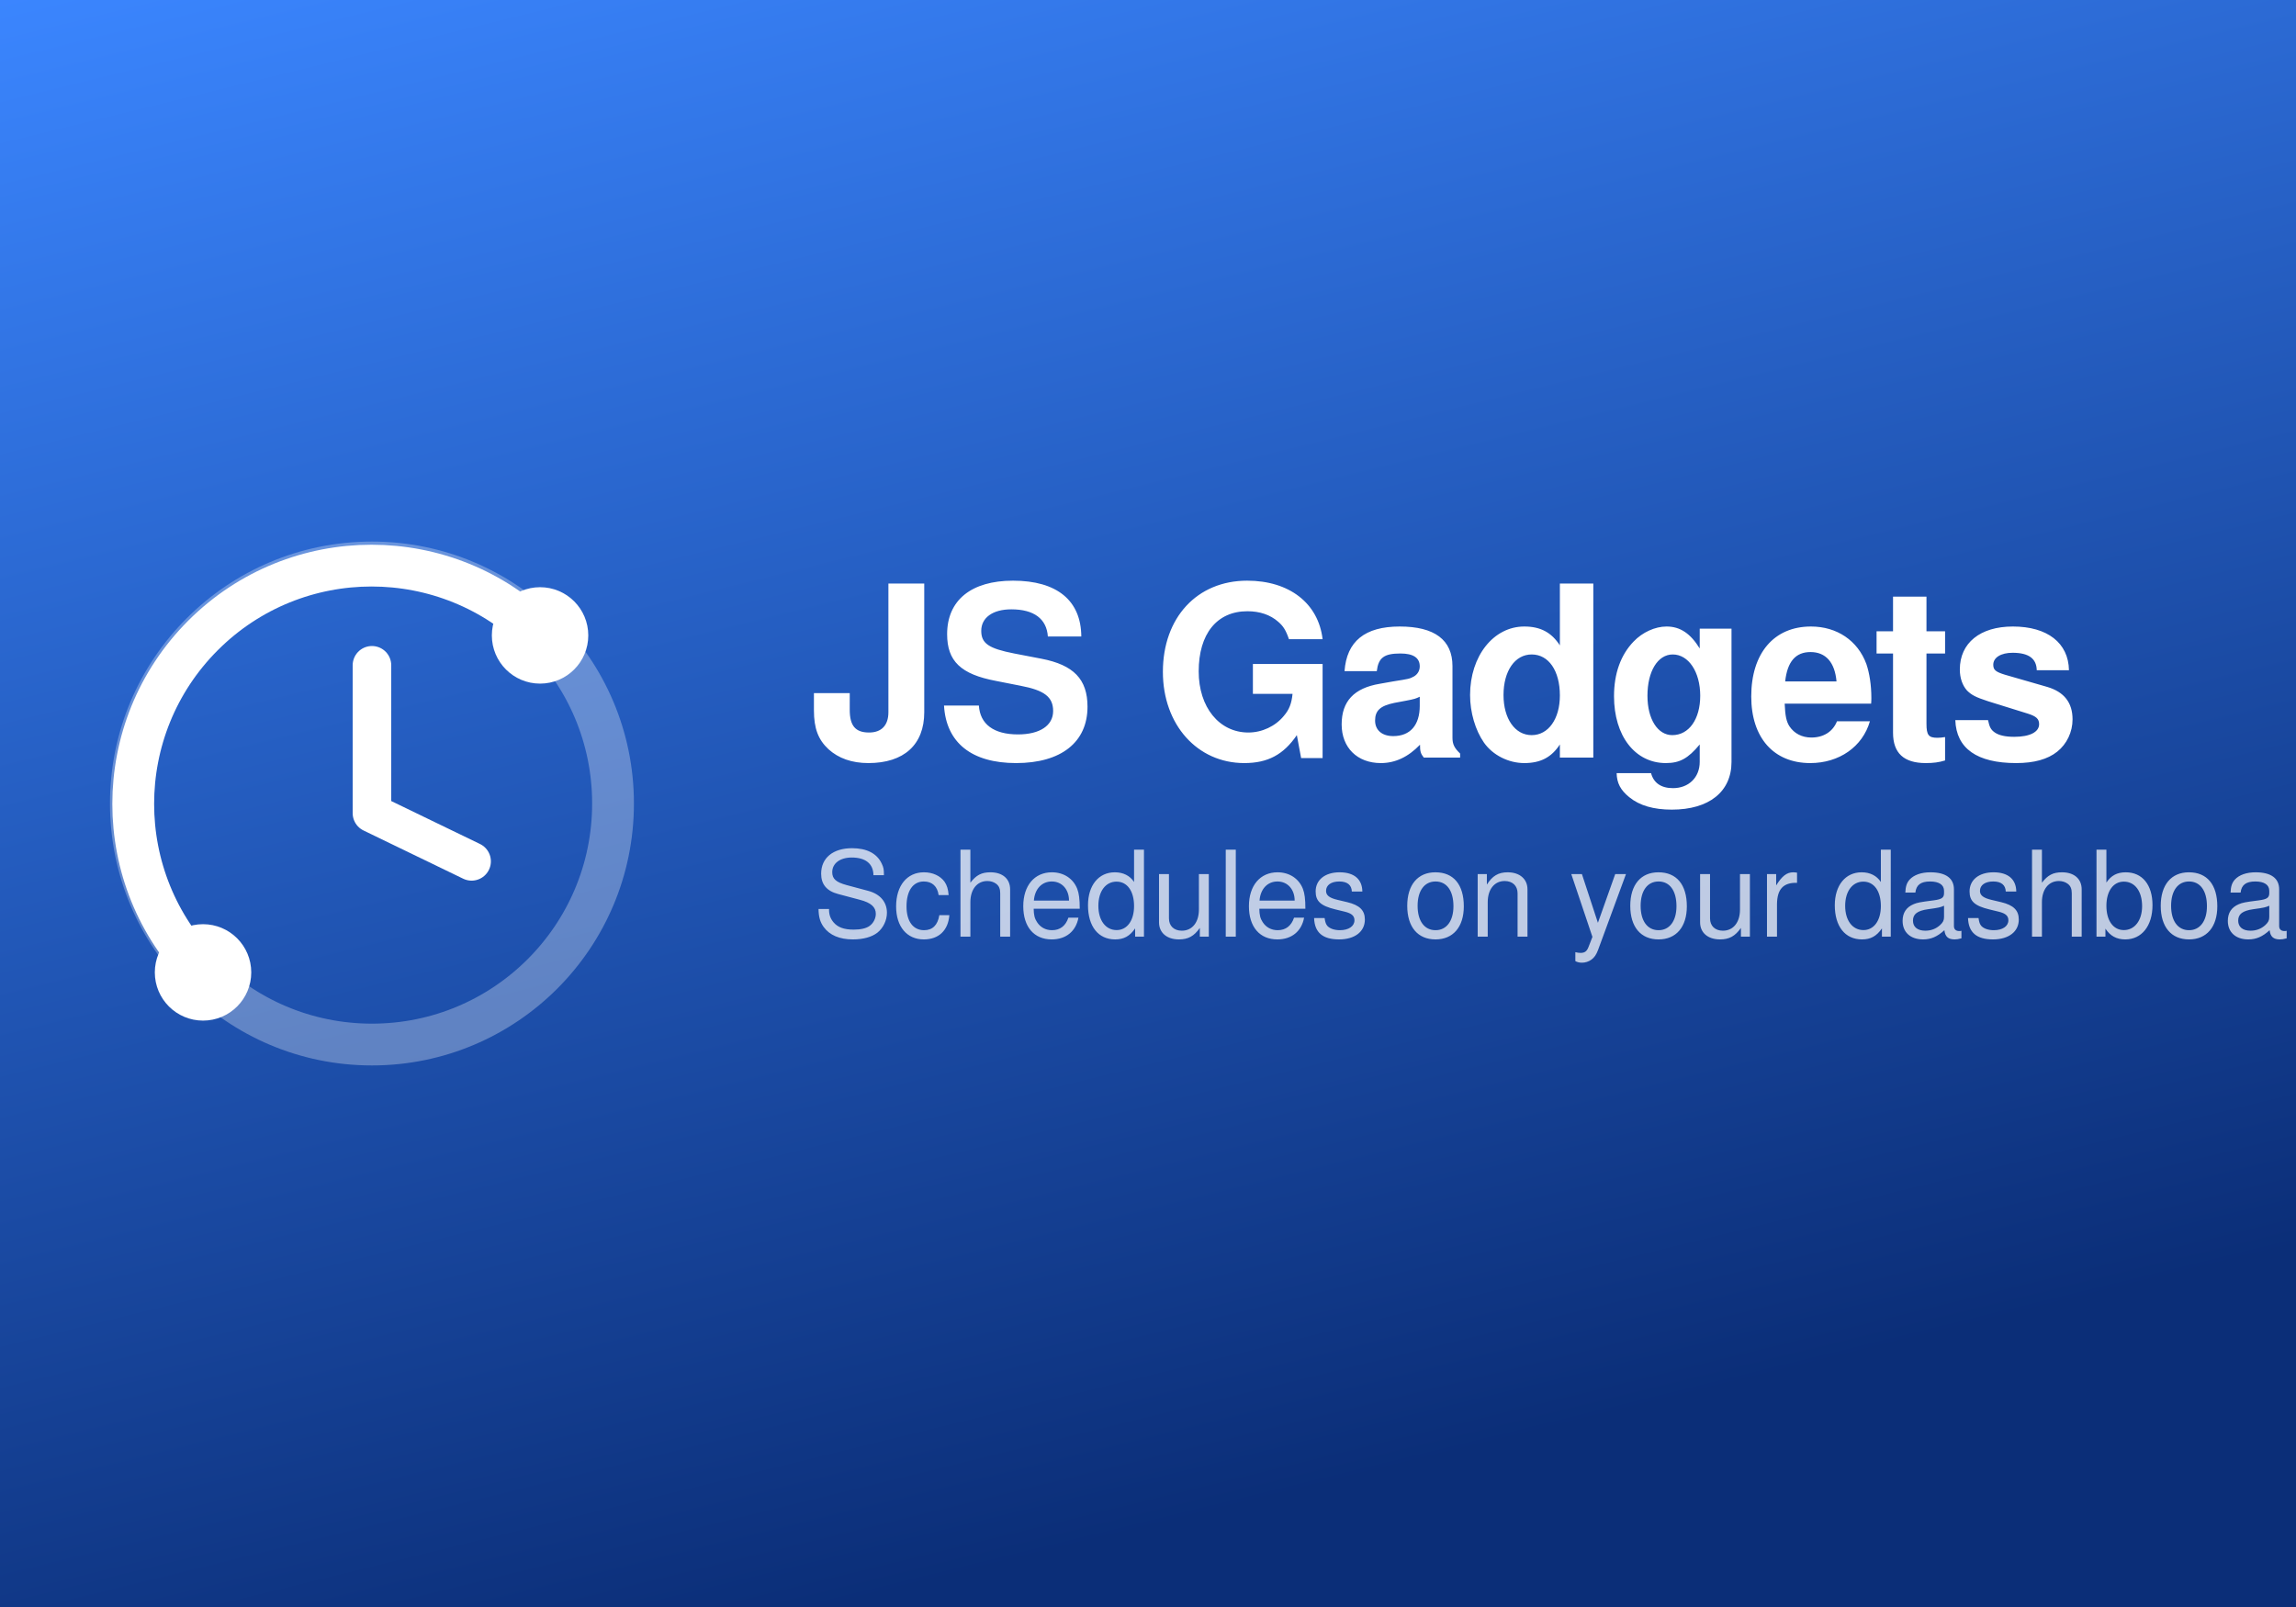
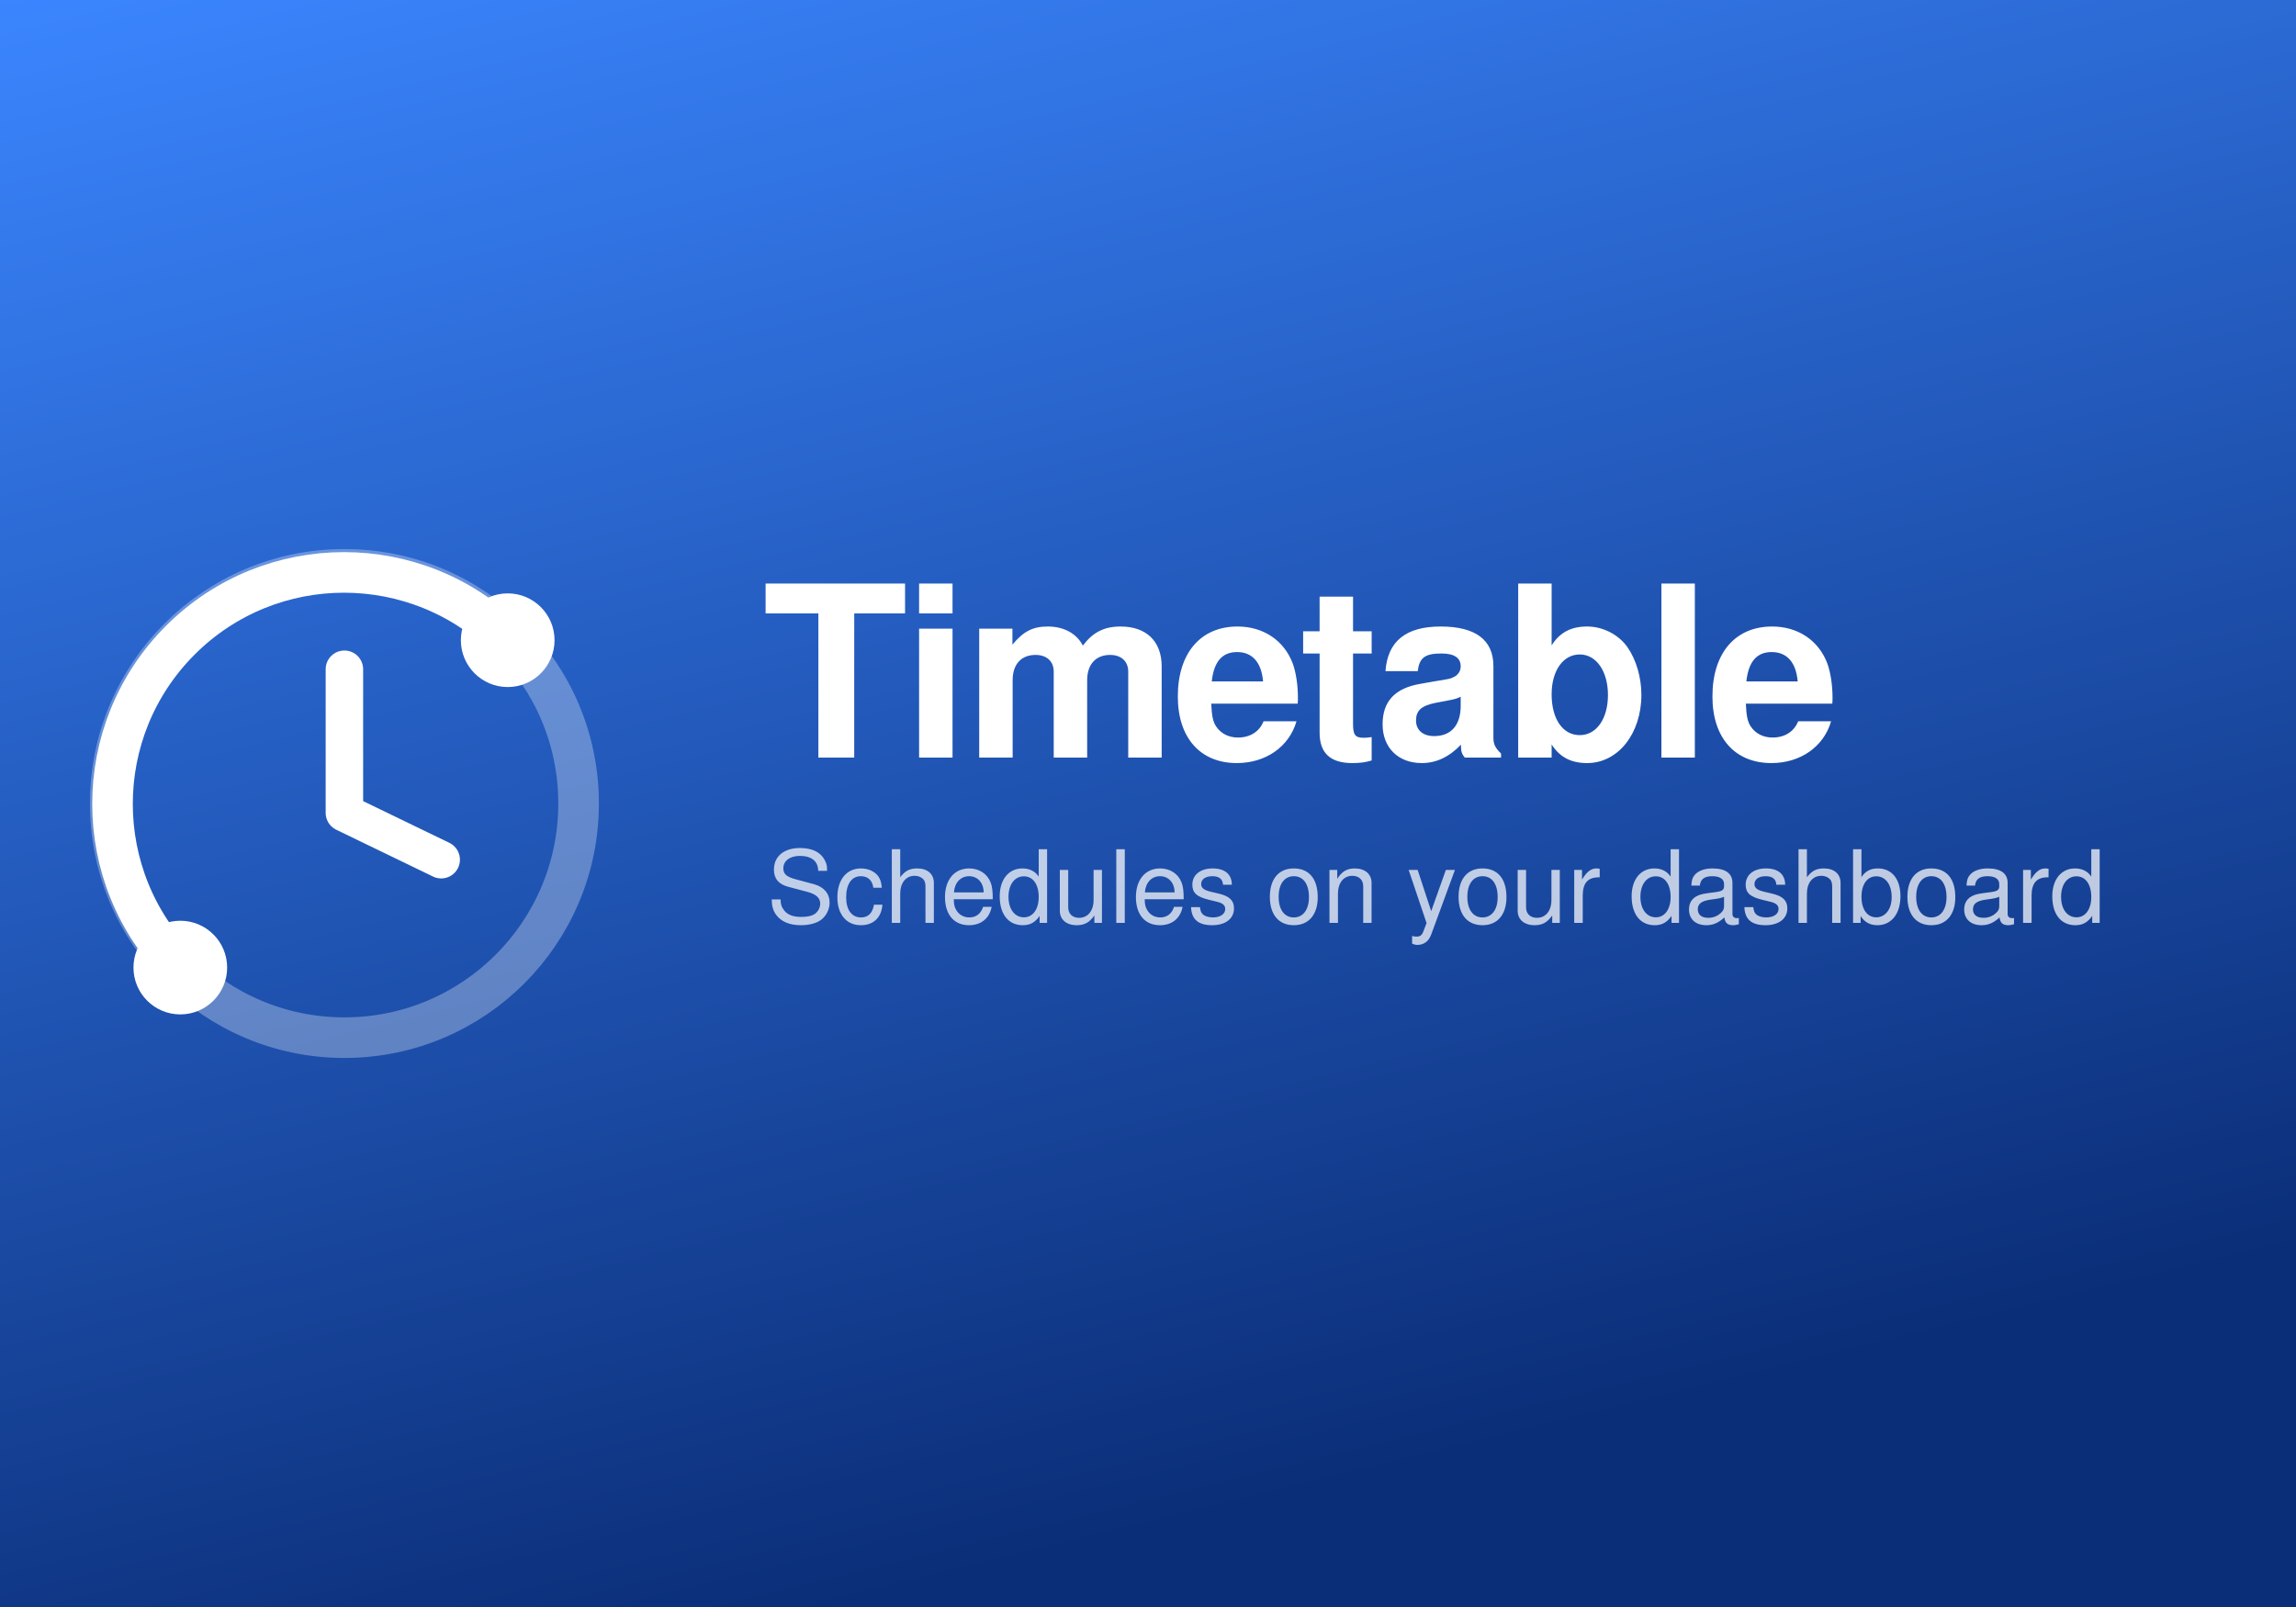
<svg xmlns="http://www.w3.org/2000/svg" viewBox="0 0 1000 700">
  <defs>
    <linearGradient id="bg" x1="0" y1="0" x2="0.35" y2="1">
      <stop offset="0" stop-color="#3B86FF" />
      <stop offset="1" stop-color="#0B2E78" />
    </linearGradient>
  </defs>
  <rect width="1000" height="700" fill="url(#bg)" />
-   <g transform="translate(162 350) scale(0.70)">
+   <g transform="translate(150 350) scale(0.68)">
    <g fill="none" stroke="#fff" stroke-linecap="round" transform="translate(-256 -256)">
      <circle cx="256" cy="256" r="150" stroke-width="26" opacity="0.30" />
      <path d="M 150.9 361.1 A 148 148 0 0 1 360.6 151.4" stroke-width="26" />
      <path d="M 256 170 L 256 262 L 318 292" stroke-width="24" stroke-linejoin="round" />
    </g>
    <circle cx="-105.1" cy="105.1" r="30" fill="#fff" />
    <circle cx="104.6" cy="-104.6" r="30" fill="#fff" />
  </g>
-   <text x="352" y="330" font-family="Helvetica, Arial, sans-serif" font-size="104" font-weight="700" fill="#fff" letter-spacing="-2">JS Gadgets</text>
-   <text x="354" y="408" font-family="Helvetica, Arial, sans-serif" font-size="52" font-weight="400" fill="#fff" opacity="0.72">Schedules on your dashboard</text>
+   <text x="332" y="330" font-family="Helvetica, Arial, sans-serif" font-size="104" font-weight="700" fill="#fff" letter-spacing="-2">Timetable</text>
+   <text x="334" y="402" font-family="Helvetica, Arial, sans-serif" font-size="44" font-weight="400" fill="#fff" opacity="0.72">Schedules on your dashboard</text>
</svg>
